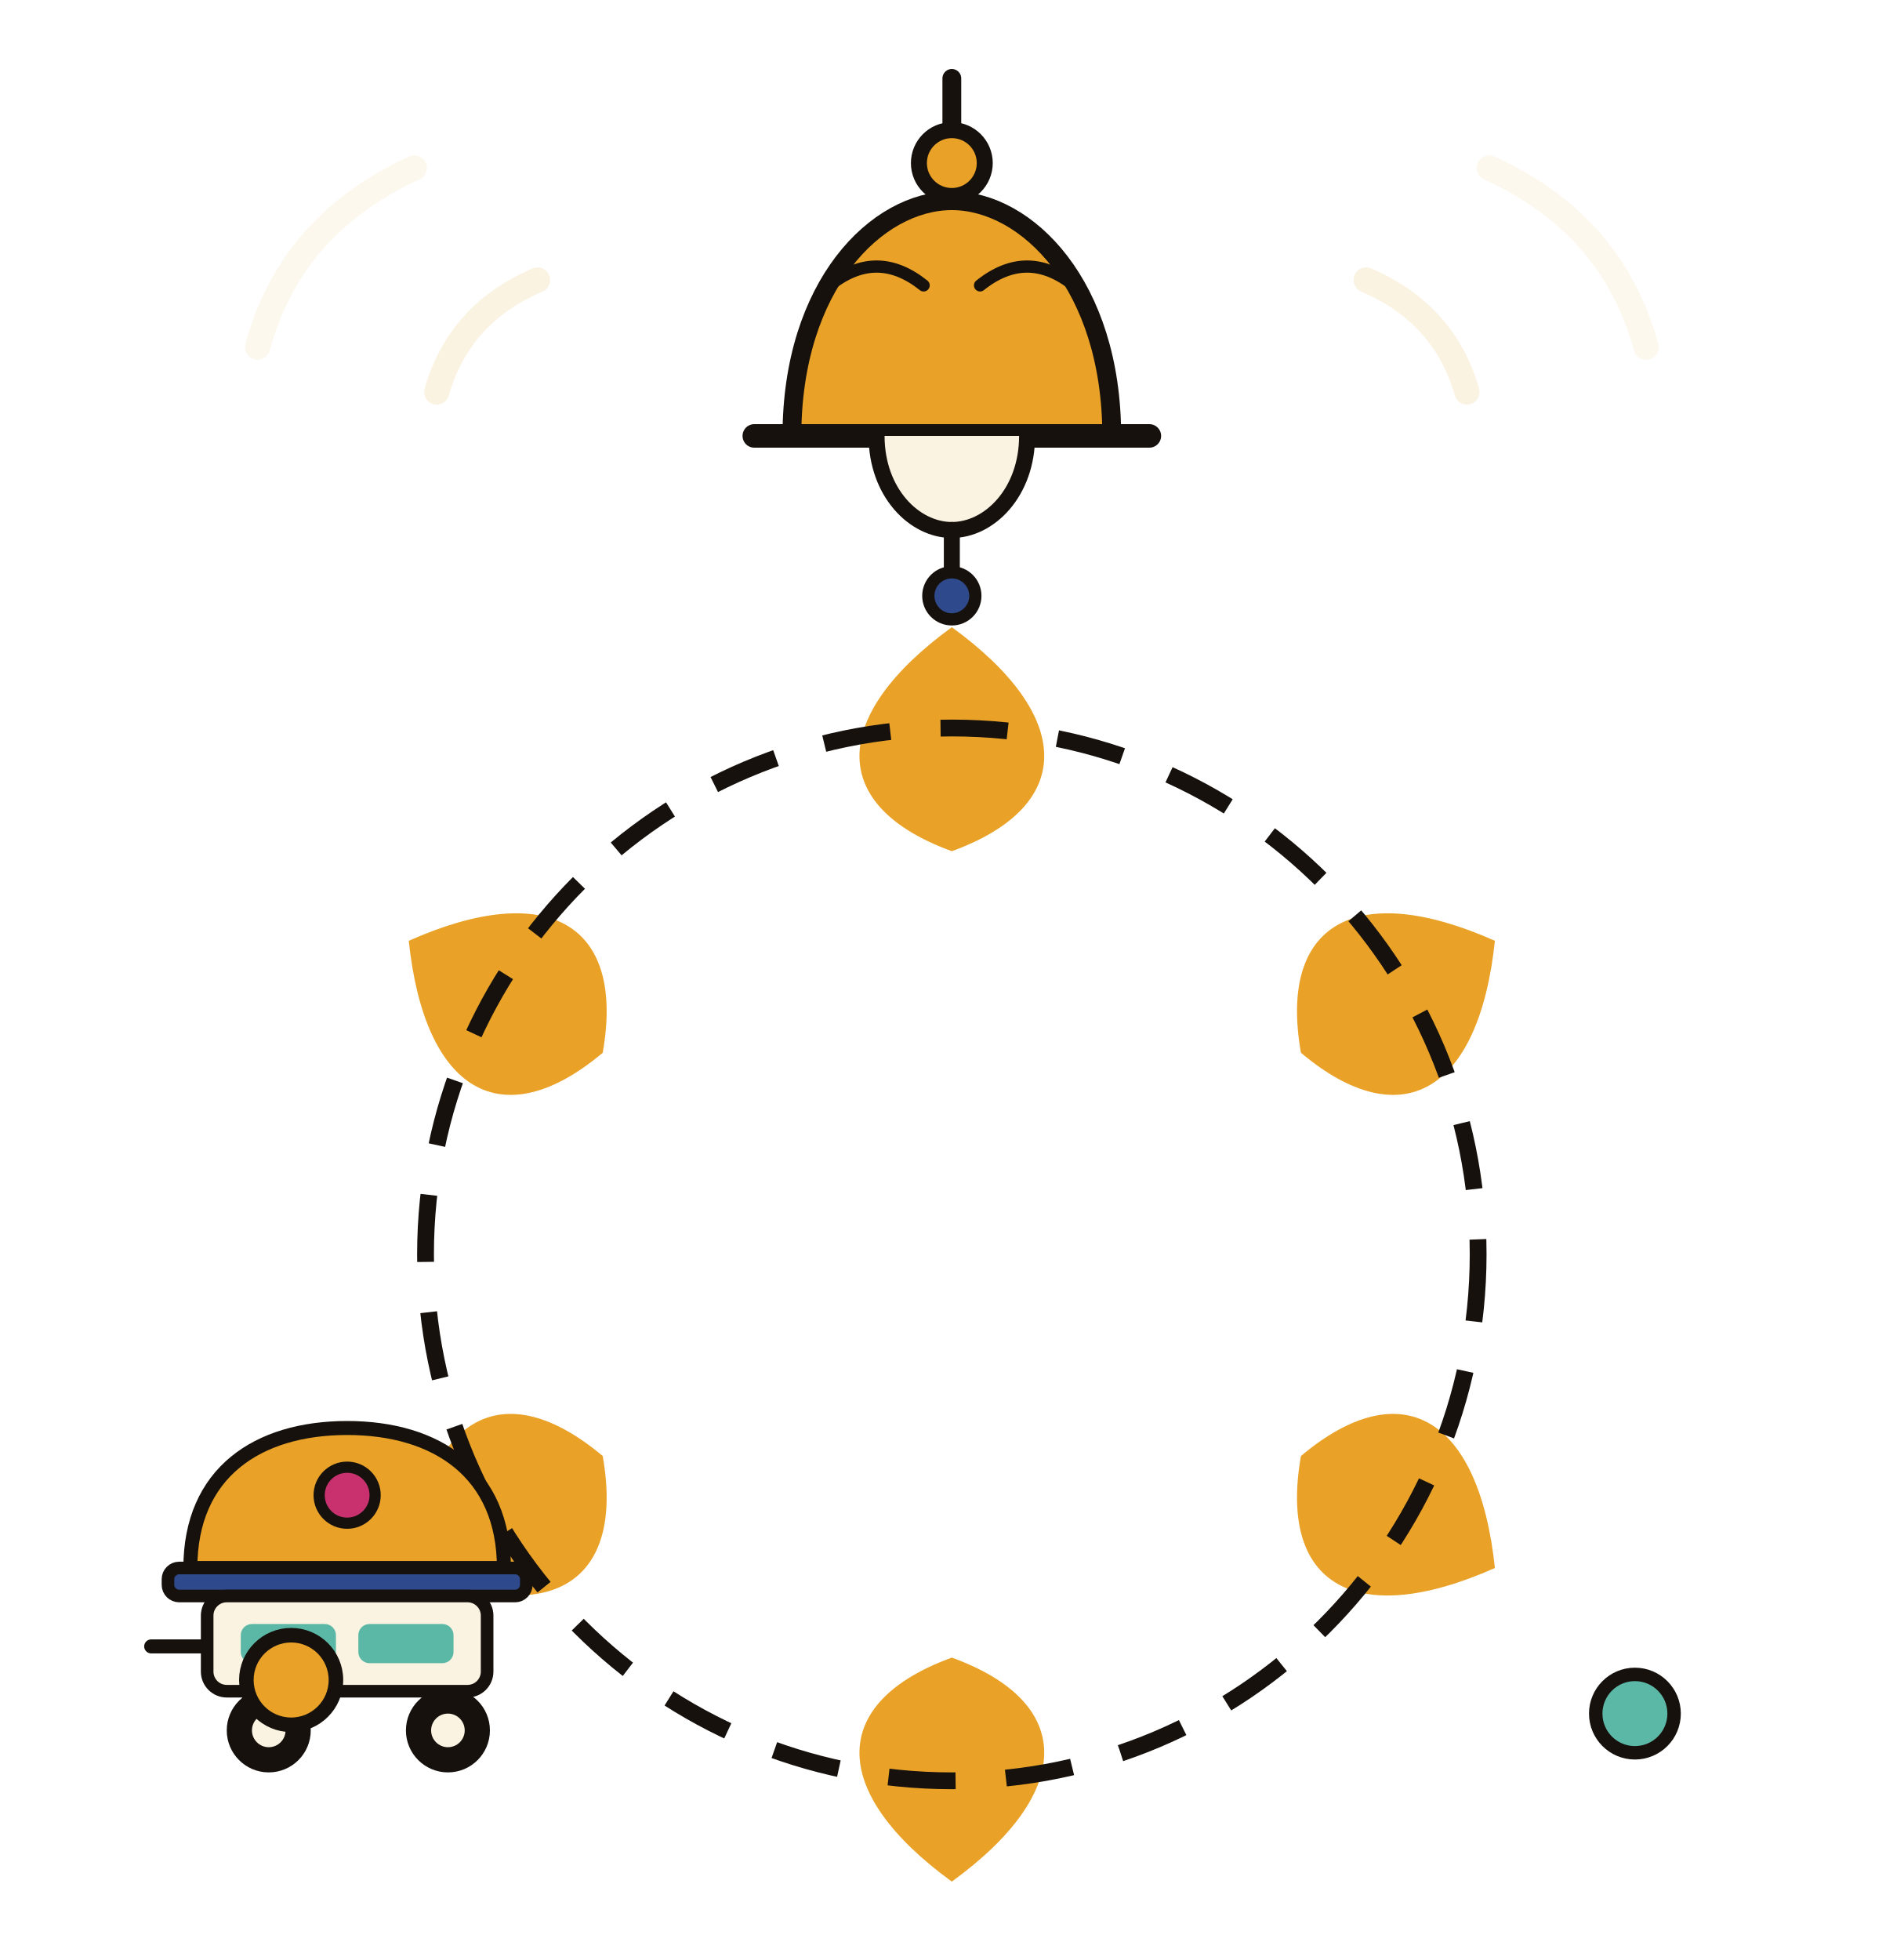
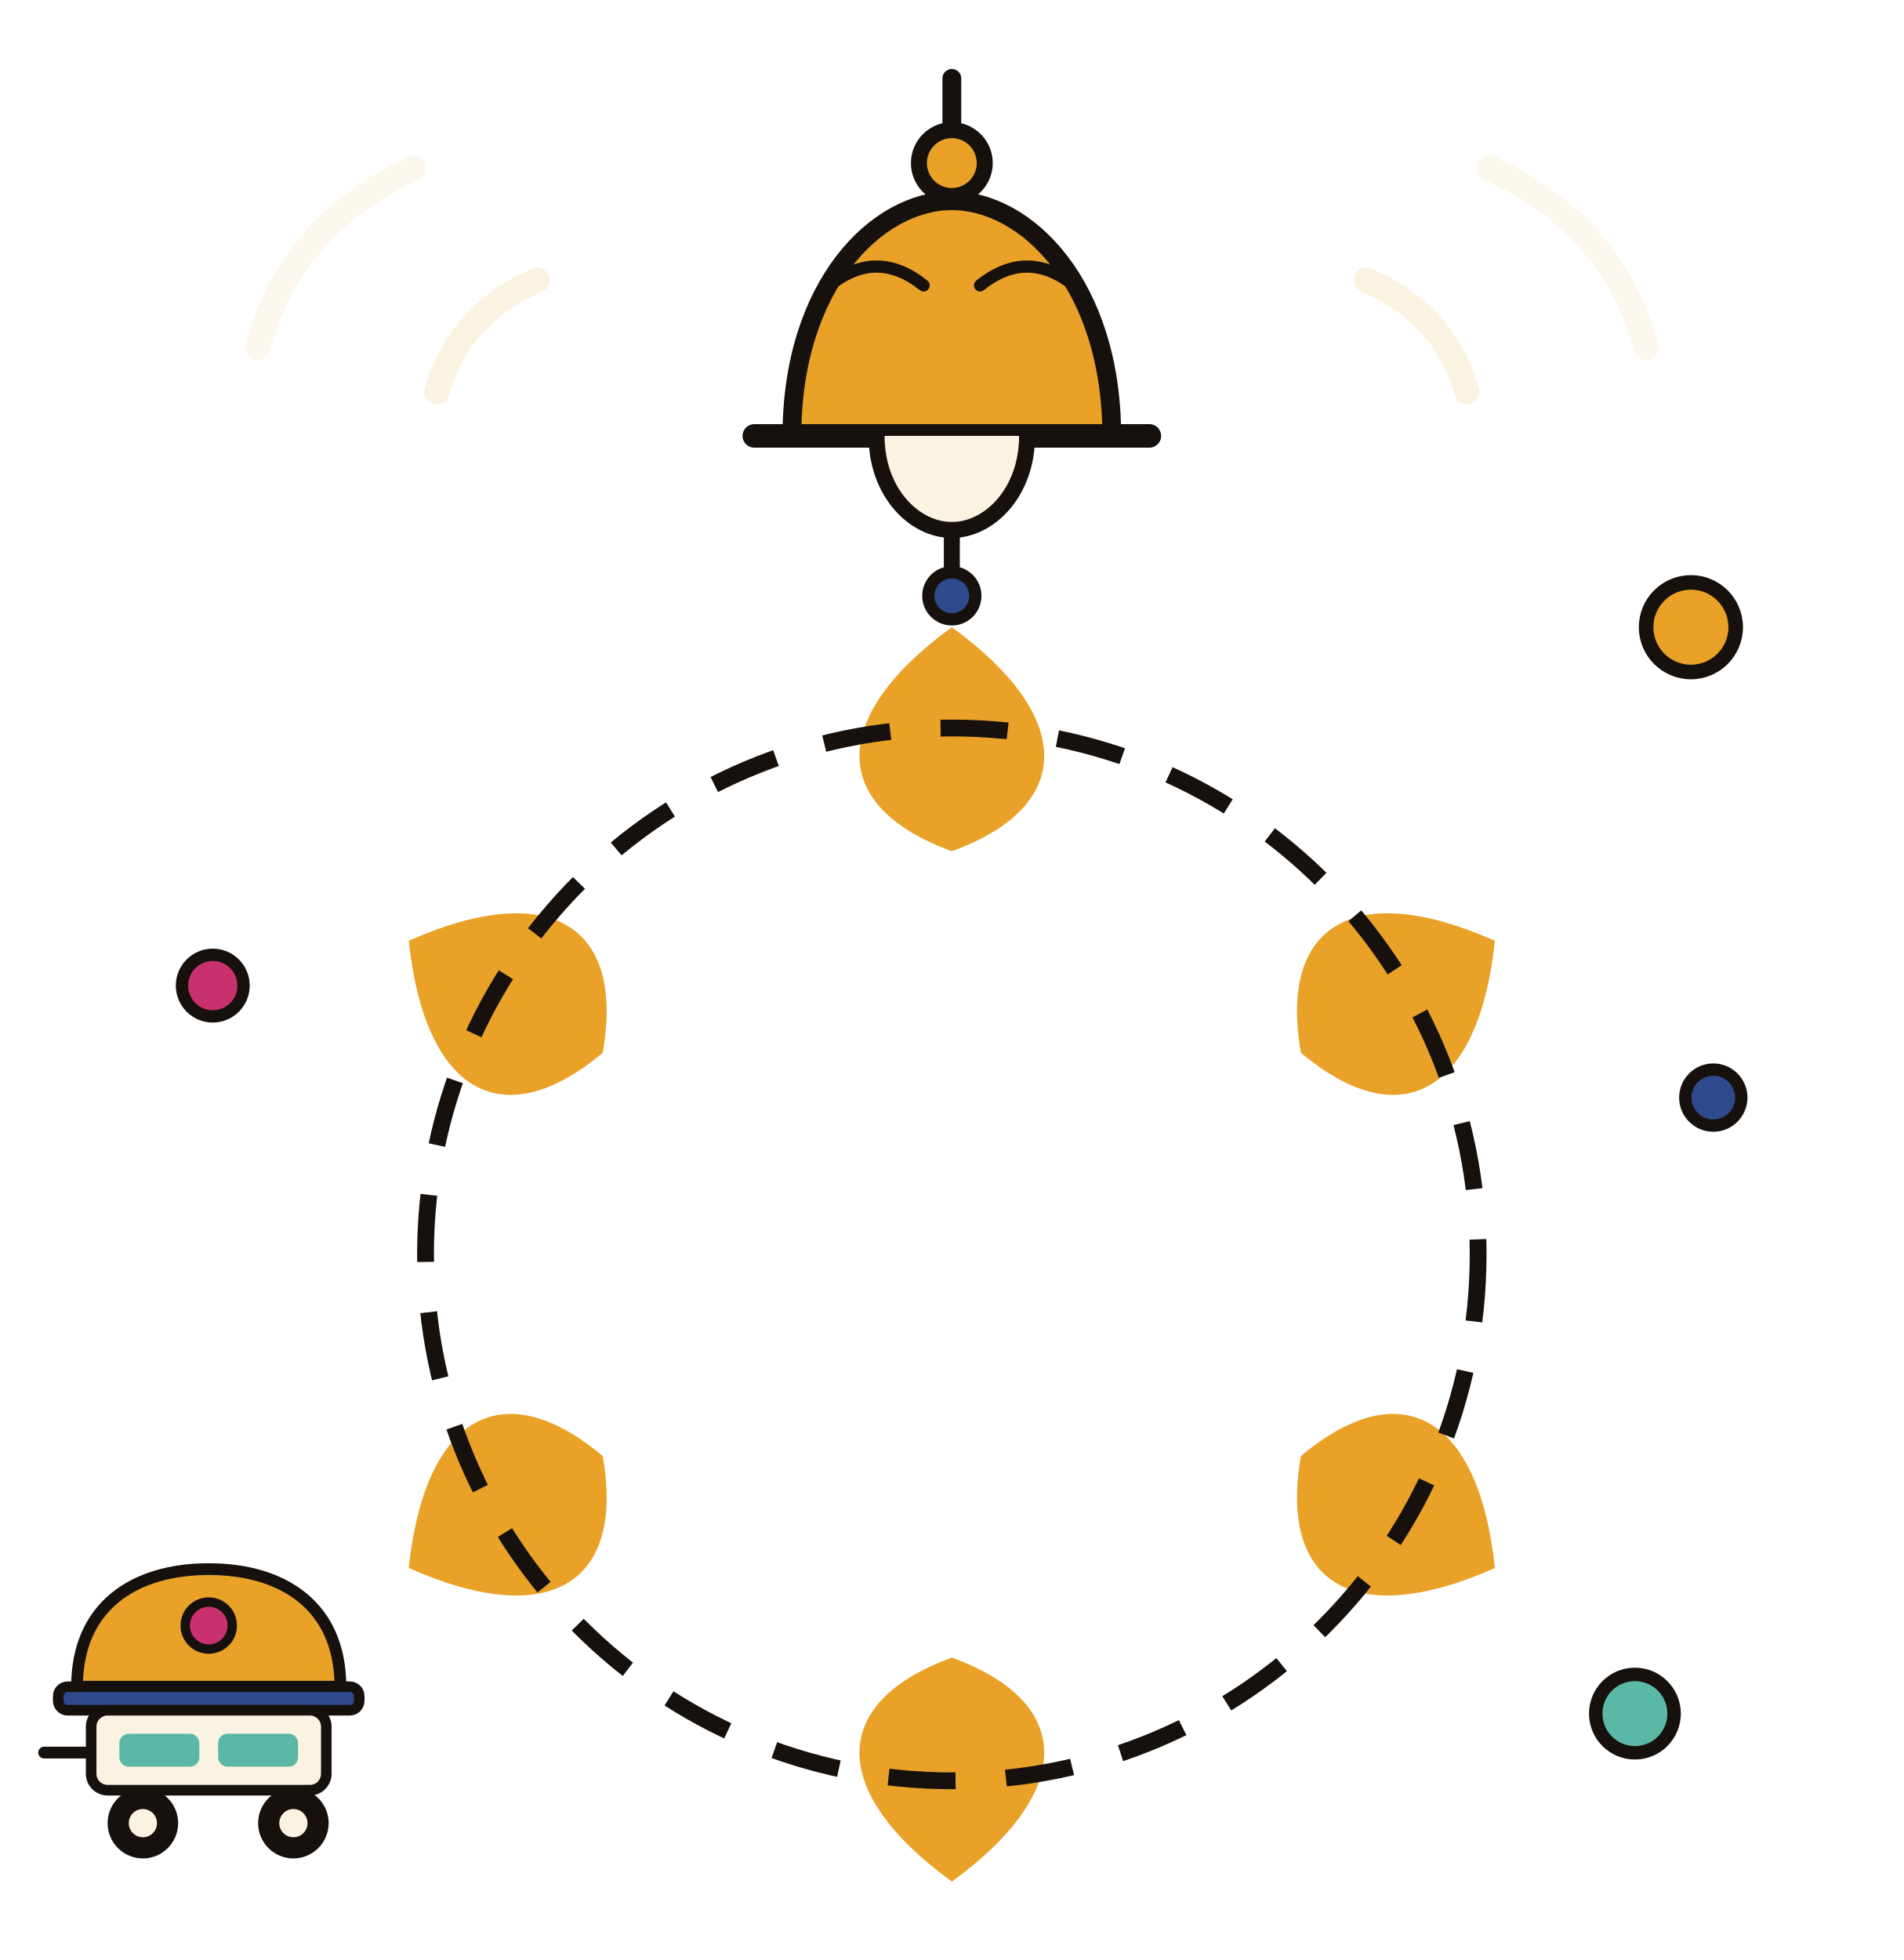
<svg xmlns="http://www.w3.org/2000/svg" viewBox="0 0 340 350" width="340" height="350">
  <g transform="translate(170 14) scale(0.84)">
    <line x1="0" y1="0" x2="0" y2="14" stroke="#16110D" stroke-width="4" stroke-linecap="round" />
    <circle cx="0" cy="18" r="7" fill="#E9A227" stroke="#16110D" stroke-width="3.4" />
    <path d="M-34 76 C -34 44, -16 26, 0 26 C 16 26, 34 44, 34 76 z" fill="#E9A227" stroke="#16110D" stroke-width="4" stroke-linejoin="round" />
    <path d="M-42 76 h84" stroke="#16110D" stroke-width="5" stroke-linecap="round" />
    <path d="M-16 76 C -16 88, -8 96, 0 96 C 8 96, 16 88, 16 76" fill="#FBF3E2" stroke="#16110D" stroke-width="3.4" stroke-linejoin="round" />
    <line x1="0" y1="96" x2="0" y2="106" stroke="#16110D" stroke-width="3.4" stroke-linecap="round" />
    <circle cx="0" cy="110" r="5" fill="#2E4A8C" stroke="#16110D" stroke-width="2.6" />
    <path d="M-26 44 q10 -8 20 0 M6 44 q10 -8 20 0" fill="none" stroke="#16110D" stroke-width="2.6" stroke-linecap="round" />
  </g>
  <path d="M96 50 q-14 6 -18 20 M244 50 q14 6 18 20" fill="none" stroke="#FBF3E2" stroke-width="4.5" stroke-linecap="round" />
  <path d="M74 30 q-22 10 -28 32 M266 30 q22 10 28 32" fill="none" stroke="rgba(251,243,226,0.6)" stroke-width="4.5" stroke-linecap="round" />
  <g transform="translate(170 224)">
    <g transform="rotate(0)">
      <path d="M0 -112 C 22 -96, 22 -80, 0 -72 C -22 -80, -22 -96, 0 -112 z" fill="#E9A227" />
    </g>
    <g transform="rotate(60)">
      <path d="M0 -112 C 22 -96, 22 -80, 0 -72 C -22 -80, -22 -96, 0 -112 z" fill="#E9A227" />
    </g>
    <g transform="rotate(120)">
      <path d="M0 -112 C 22 -96, 22 -80, 0 -72 C -22 -80, -22 -96, 0 -112 z" fill="#E9A227" />
    </g>
    <g transform="rotate(180)">
      <path d="M0 -112 C 22 -96, 22 -80, 0 -72 C -22 -80, -22 -96, 0 -112 z" fill="#E9A227" />
    </g>
    <g transform="rotate(240)">
      <path d="M0 -112 C 22 -96, 22 -80, 0 -72 C -22 -80, -22 -96, 0 -112 z" fill="#E9A227" />
    </g>
    <g transform="rotate(300)">
      <path d="M0 -112 C 22 -96, 22 -80, 0 -72 C -22 -80, -22 -96, 0 -112 z" fill="#E9A227" />
    </g>
  </g>
  <circle cx="170" cy="224" r="94" fill="none" stroke="#16110D" stroke-width="3" stroke-dasharray="12 9" />
-   <g transform="translate(20 250) scale(0.5)">
+   <g transform="translate(2 276) scale(0.42)">
    <path d="M28 60 C 28 26, 52 10, 84 10 C 116 10, 140 26, 140 60 z" fill="#E9A227" stroke="#16110D" stroke-width="5" stroke-linejoin="round" />
    <rect x="20" y="60" width="128" height="10" rx="4" fill="#2E4A8C" stroke="#16110D" stroke-width="4.5" />
    <rect x="34" y="70" width="100" height="34" rx="7" fill="#FBF3E2" stroke="#16110D" stroke-width="4.5" />
    <rect x="46" y="80" width="34" height="14" rx="4" fill="#5CB8A6" />
    <rect x="88" y="80" width="34" height="14" rx="4" fill="#5CB8A6" />
    <circle cx="56" cy="118" r="15" fill="#16110D" />
    <circle cx="56" cy="118" r="6" fill="#FBF3E2" />
    <circle cx="120" cy="118" r="15" fill="#16110D" />
    <circle cx="120" cy="118" r="6" fill="#FBF3E2" />
    <path d="M14 88 h18" stroke="#16110D" stroke-width="5" stroke-linecap="round" />
    <circle cx="84" cy="34" r="10" fill="#C9316E" stroke="#16110D" stroke-width="4" />
  </g>
-   <circle cx="52" cy="300" r="8" fill="#E9A227" stroke="#16110D" stroke-width="2.6" />
+   <circle cx="302" cy="112" r="8" fill="#E9A227" stroke="#16110D" stroke-width="2.6" />
+   <circle cx="38" cy="176" r="5.5" fill="#C9316E" stroke="#16110D" stroke-width="2.2" />
+   <circle cx="306" cy="196" r="5" fill="#2E4A8C" stroke="#16110D" stroke-width="2.2" />
  <circle cx="292" cy="306" r="7" fill="#5CB8A6" stroke="#16110D" stroke-width="2.4" />
</svg>
